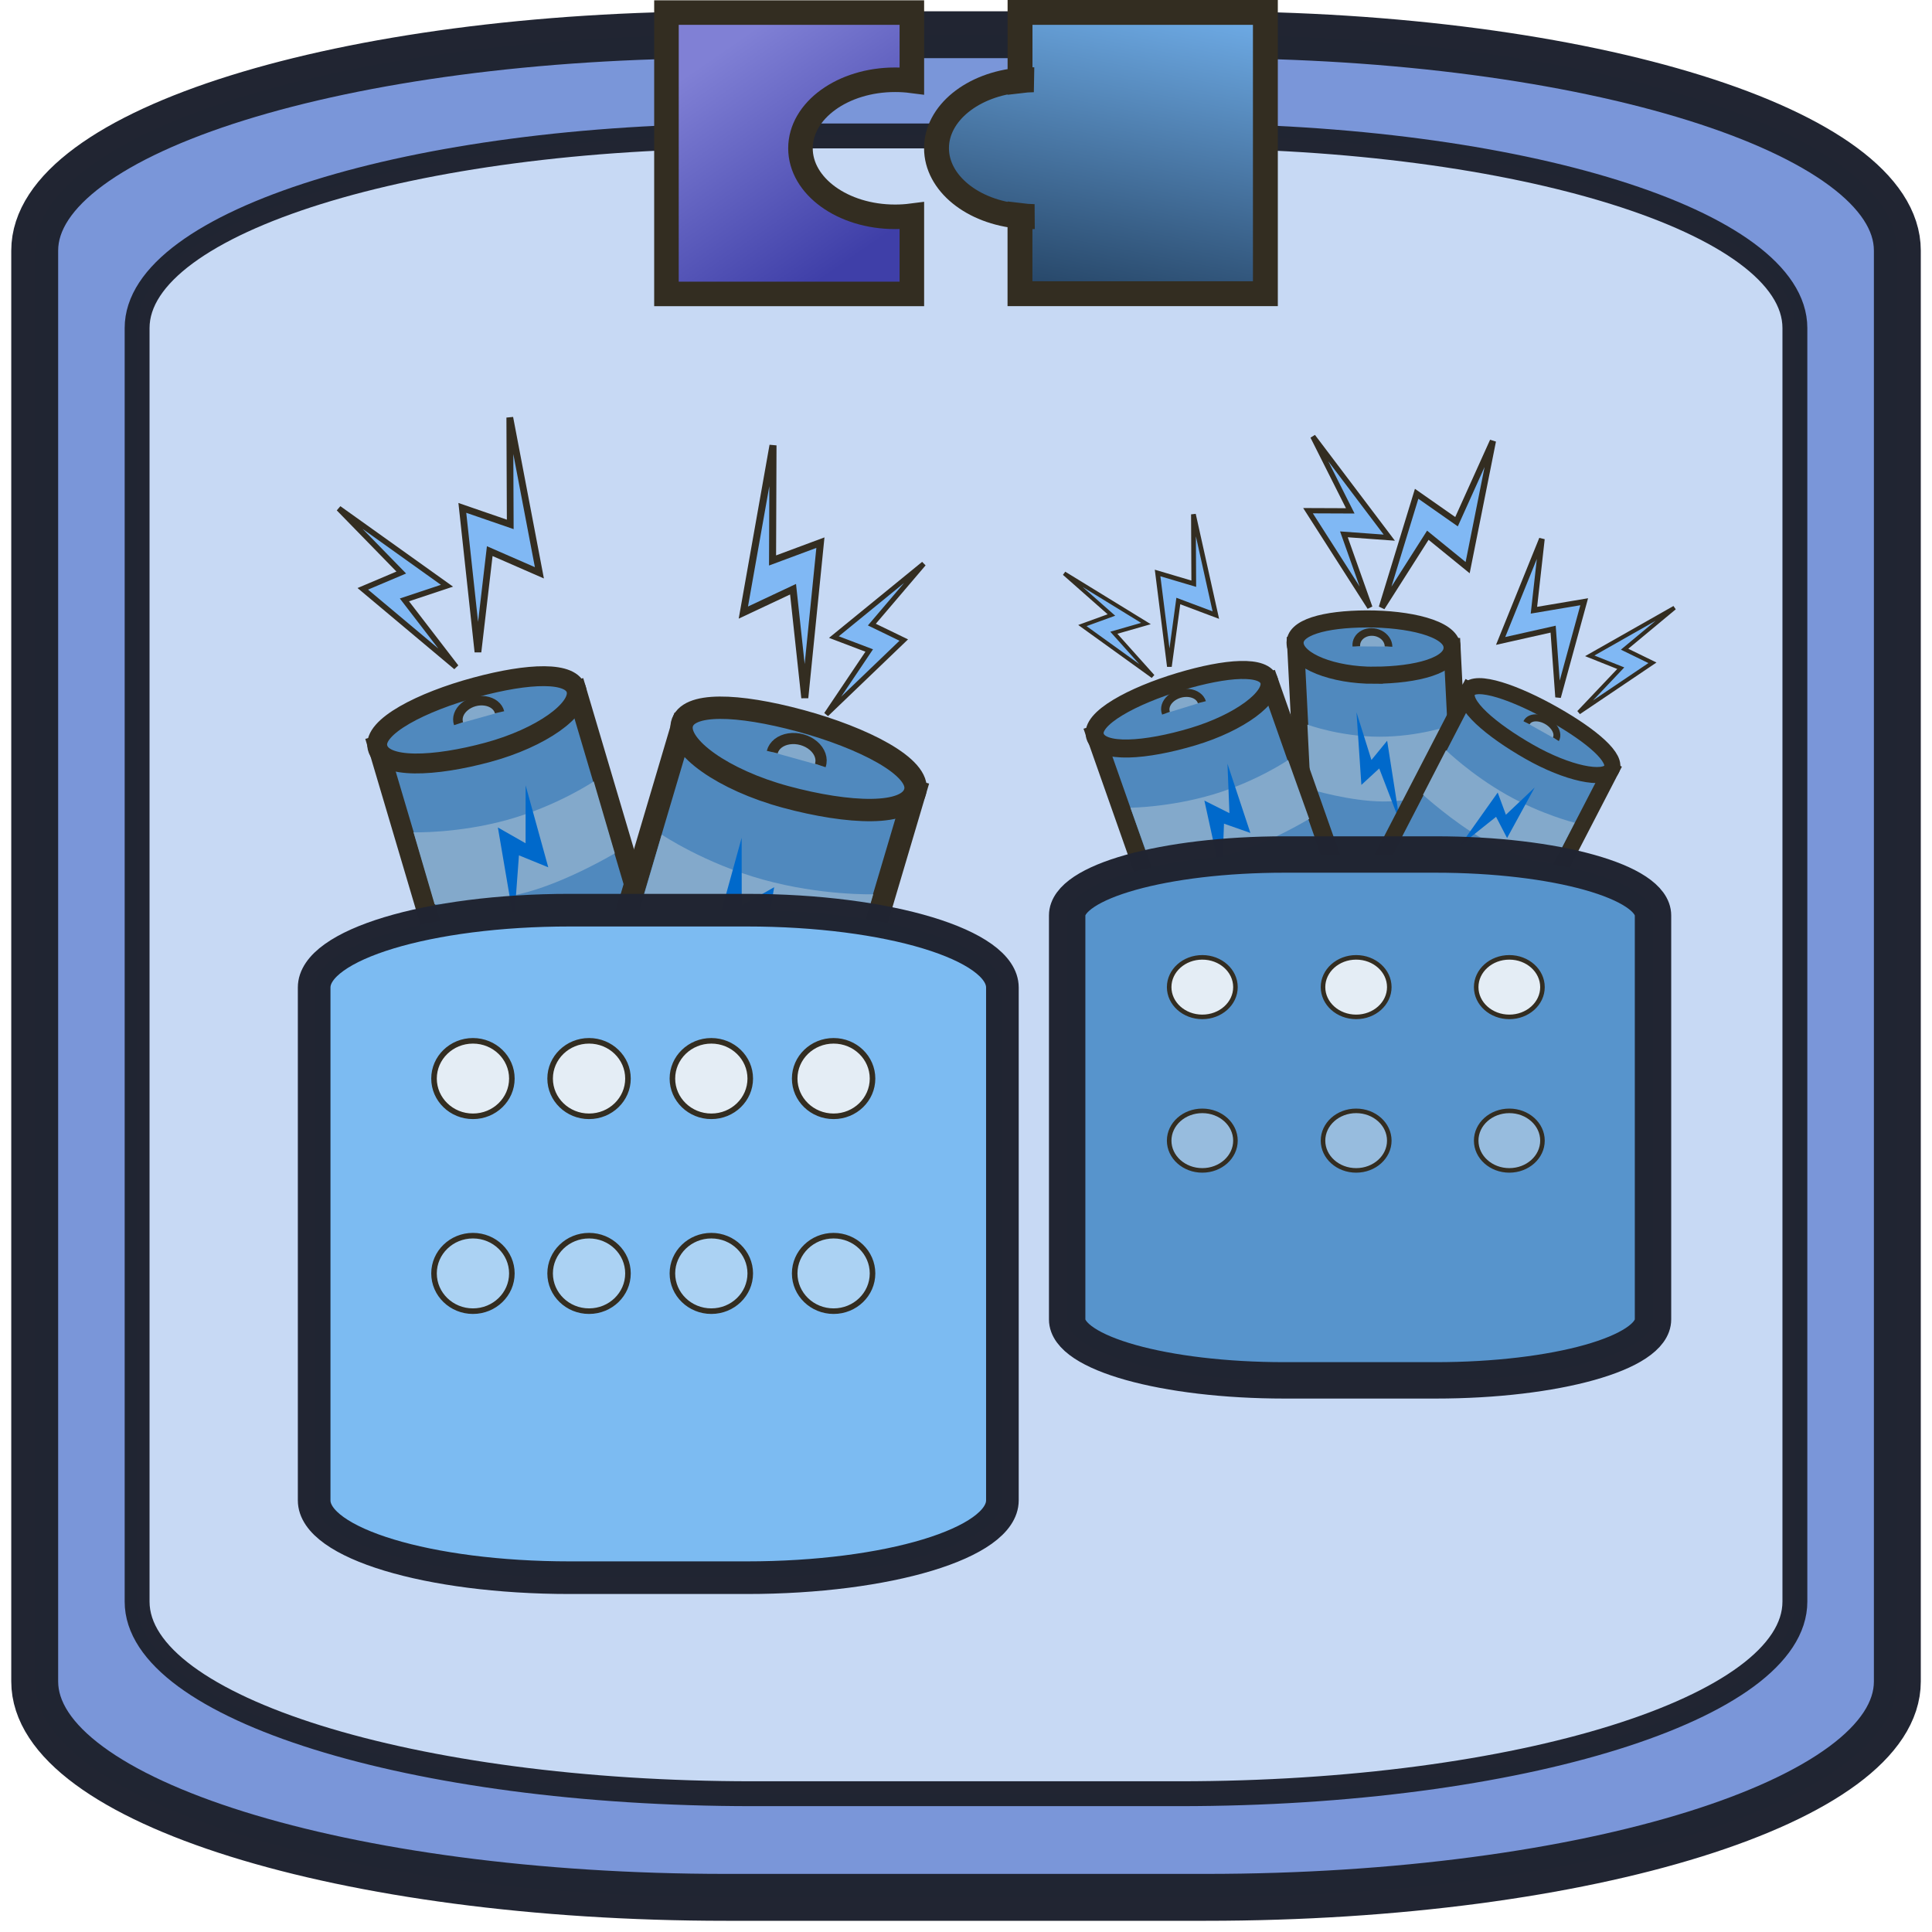
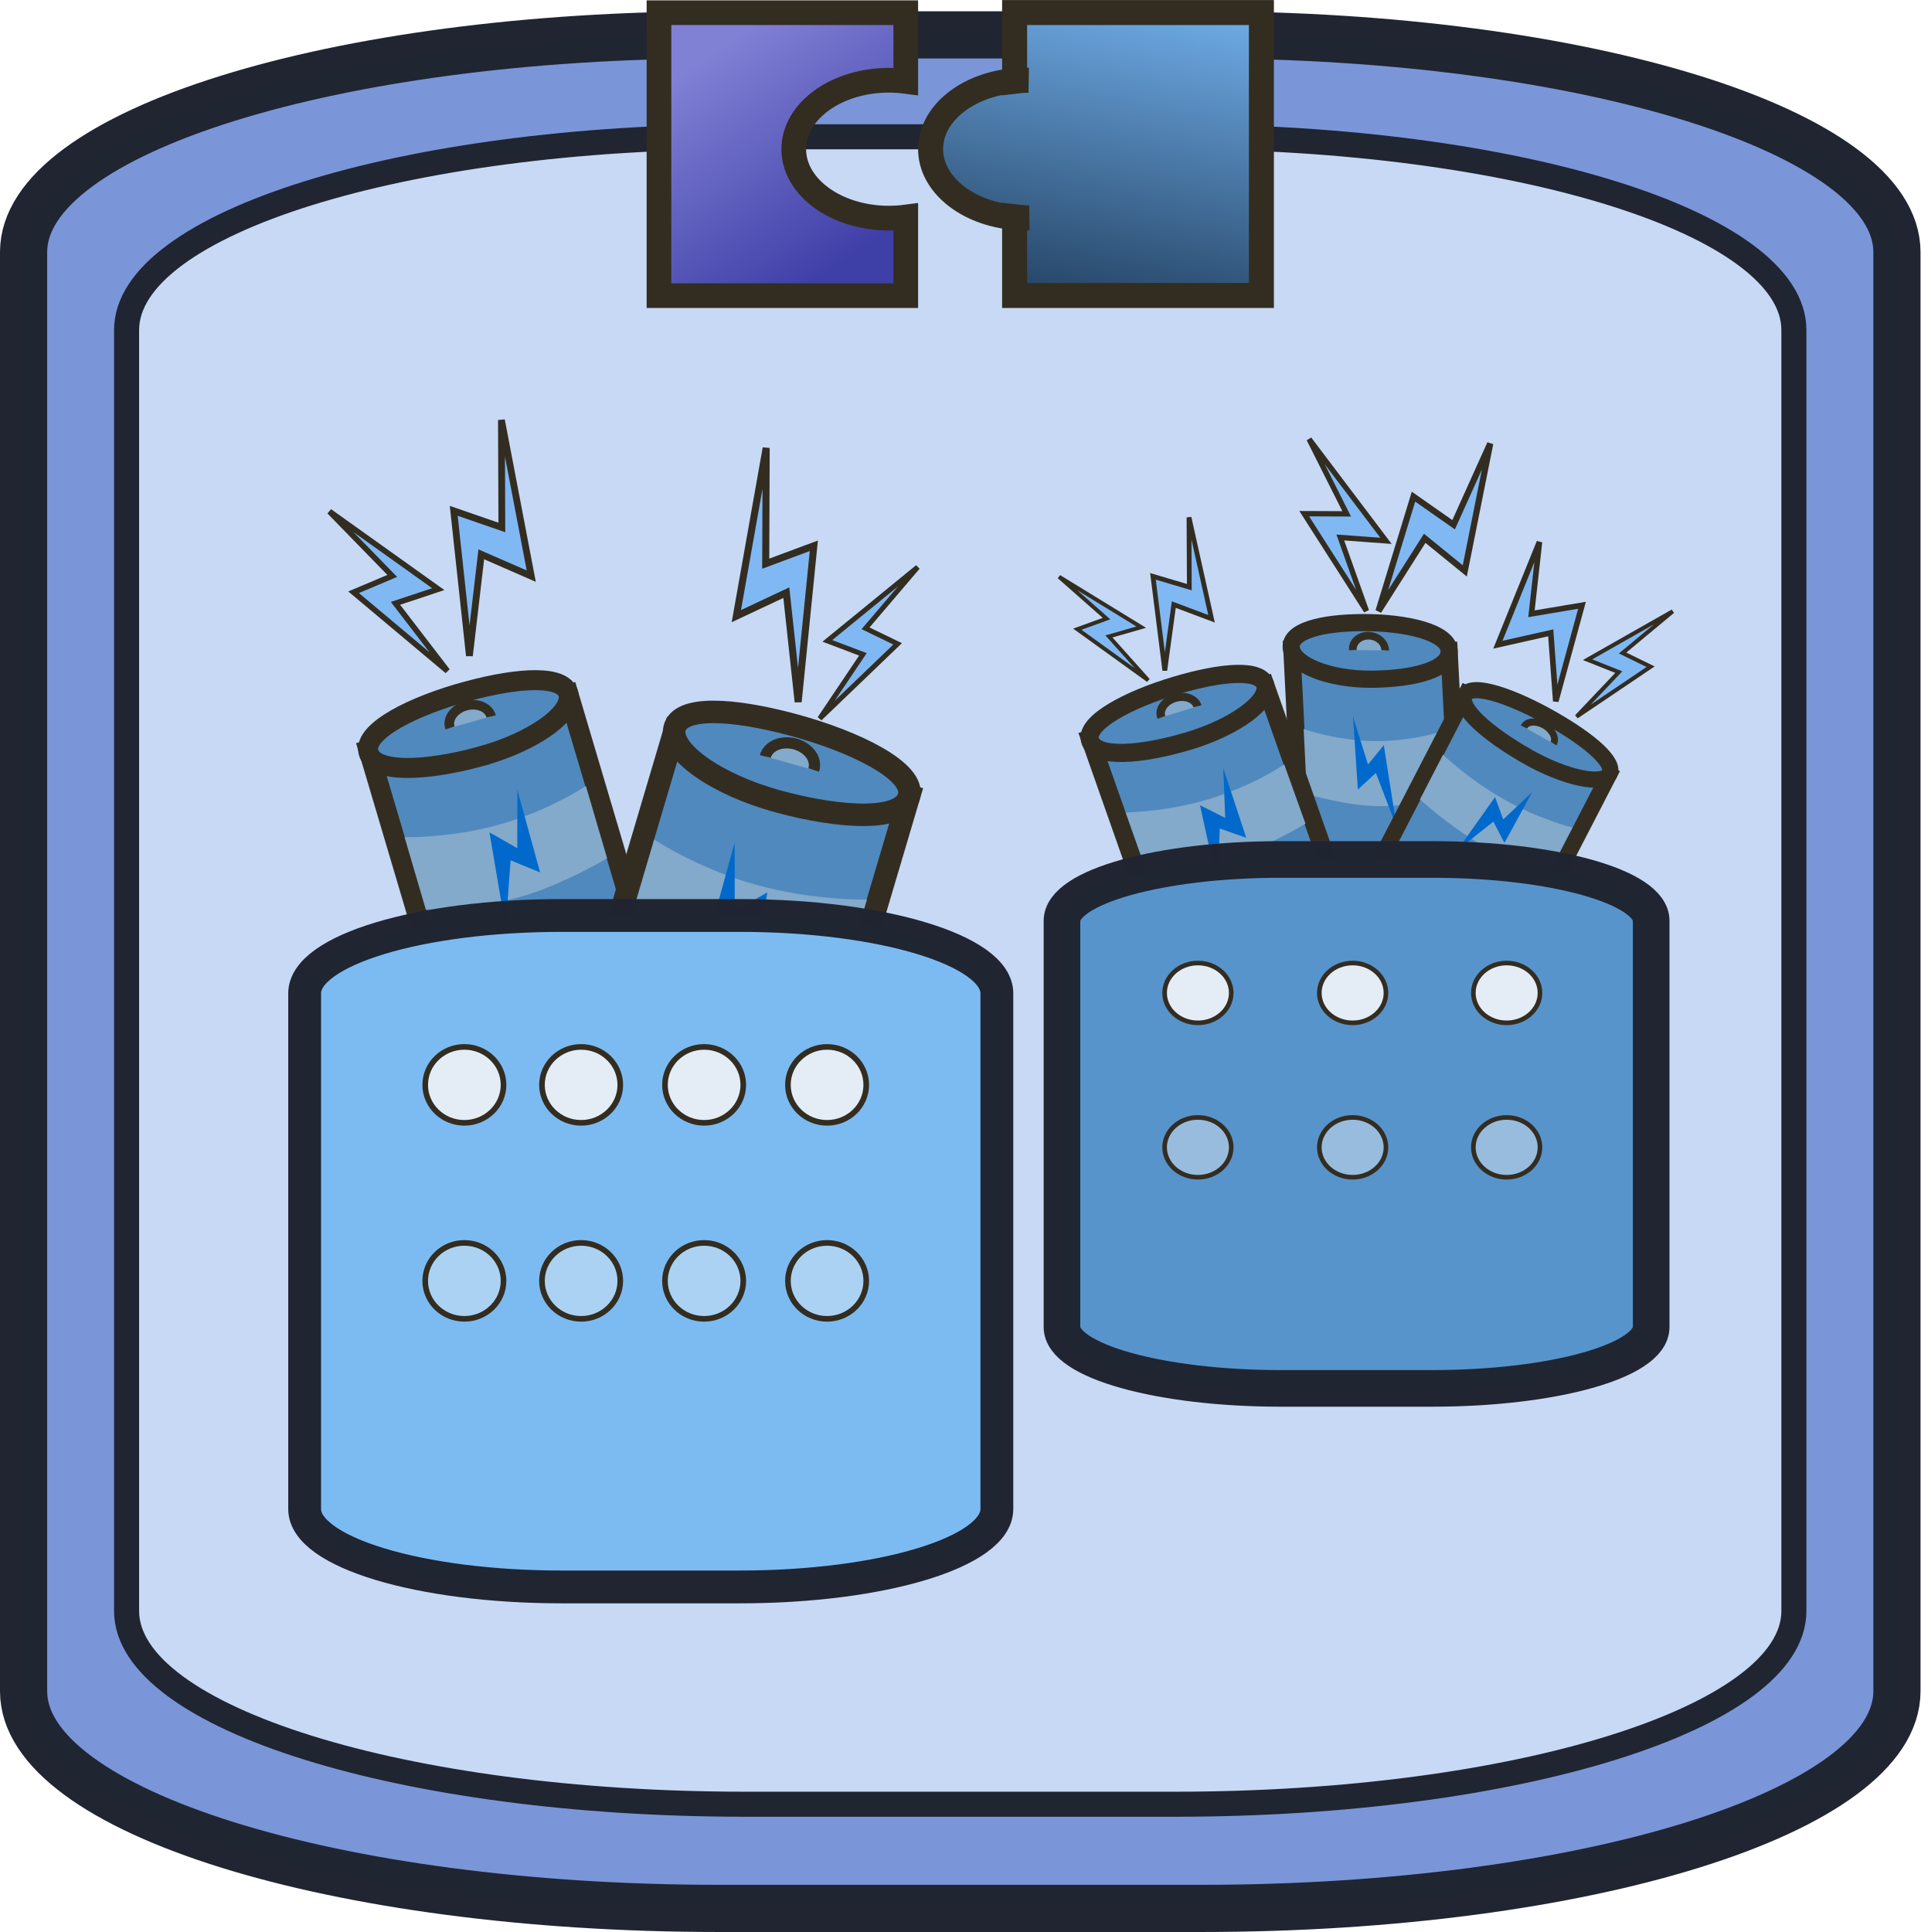
- <svg xmlns="http://www.w3.org/2000/svg" xmlns:xlink="http://www.w3.org/1999/xlink" width="130" height="130" viewBox="0 0 34.396 34.396" version="1.1" id="svg1">
+ <svg xmlns="http://www.w3.org/2000/svg" xmlns:xlink="http://www.w3.org/1999/xlink" width="200" height="201.177" viewBox="0 0 52.917 53.228" version="1.1" id="svg1">
  <defs id="defs1">
    <linearGradient id="linearGradient6">
      <stop style="stop-color:#8080d5;stop-opacity:1;" offset="0" id="stop6" />
      <stop style="stop-color:#3f3fa8;stop-opacity:1;" offset="1" id="stop7" />
    </linearGradient>
    <linearGradient id="linearGradient4">
      <stop style="stop-color:#6ca8e2;stop-opacity:1;" offset="0" id="stop4" />
      <stop style="stop-color:#254465;stop-opacity:1;" offset="1" id="stop5" />
    </linearGradient>
-     <linearGradient xlink:href="#linearGradient4" id="linearGradient5" x1="19.684" y1="1.311" x2="18.781" y2="5.22" gradientUnits="userSpaceOnUse" gradientTransform="matrix(1.579247,0,0,1.343679,-10.77182,-1.662215)" />
-     <linearGradient xlink:href="#linearGradient6" id="linearGradient7" x1="14.302" y1="2.097" x2="16.232" y2="4.48" gradientUnits="userSpaceOnUse" gradientTransform="matrix(1.579247,0,0,1.343679,-10.0619,-1.69029)" />
+     <linearGradient xlink:href="#linearGradient4" id="linearGradient5" x1="19.684" y1="1.311" x2="18.781" y2="5.22" gradientUnits="userSpaceOnUse" gradientTransform="matrix(2.458198,0,0,2.091521,-16.87834,-2.587344)" />
+     <linearGradient xlink:href="#linearGradient6" id="linearGradient7" x1="14.302" y1="2.097" x2="16.232" y2="4.48" gradientUnits="userSpaceOnUse" gradientTransform="matrix(2.458198,0,0,2.091521,-15.7733,-2.631044)" />
  </defs>
-   <g id="layer1">
-     <rect style="fill:#7a96d9;stroke:#212532;stroke-width:0.835;stroke-linejoin:round;stroke-miterlimit:8.2;stroke-opacity:0.996;stroke-dasharray:none;fill-opacity:1" id="rect1" width="33.161" height="33.161" x="0.618" y="0.618" ry="3.843" rx="12.308" />
-     <rect style="fill:#c7d9f4;fill-opacity:1;stroke:#212532;stroke-width:0.443;stroke-linejoin:round;stroke-miterlimit:8.2;stroke-dasharray:none;stroke-opacity:0.996" id="rect1-8" width="29.514" height="29.514" x="2.441" y="2.42" ry="3.42" rx="10.954" />
-     <path d="M 11.865,0.224 V 5.233 h 4.369 V 3.841 a 1.684,1.22 0 0 1 -0.299,0.019 1.684,1.22 0 0 1 -1.684,-1.22 1.684,1.22 0 0 1 1.684,-1.22 1.684,1.22 0 0 1 0.299,0.019 V 0.224 Z" style="fill:url(#linearGradient7);stroke:#332d21;stroke-width:0.437" id="path3" />
-     <path d="M 18.16,0.221 V 1.426 a 1.684,1.22 0 0 1 0.197,-0.008 1.684,1.22 0 0 1 0.045,0.002 1.684,1.22 0 0 0 -0.242,0.017 V 1.426 a 1.684,1.22 0 0 0 -1.487,1.212 1.684,1.22 0 0 0 1.487,1.212 V 3.838 a 1.684,1.22 0 0 0 0.256,0.018 1.684,1.22 0 0 1 -0.06,0.001 1.684,1.22 0 0 1 -0.197,-0.008 v 1.38 h 4.369 V 0.221 Z" style="fill:url(#linearGradient5);stroke:#332d21;stroke-width:0.443" id="path4" />
-     <rect style="fill:#5089be;fill-opacity:1;stroke:#332d21;stroke-width:0.354;stroke-dasharray:none" id="rect7-5" width="3.674" height="5.267" x="-6.347" y="14.597" transform="matrix(-0.9632328,0.268668,0.2842772,0.9587421,0,0)" />
-     <rect style="fill:#5089be;fill-opacity:1;stroke:#332d21;stroke-width:0.398;stroke-dasharray:none" id="rect7" width="4.308" height="6.175" x="15.32" y="9.194" transform="matrix(0.9632328,0.268668,-0.2842772,0.9587421,0,0)" />
-     <path id="path7" style="fill:#5089be;stroke:#332d21;stroke-width:0.398;stroke-dasharray:none" d="m 13.988,14.188 c -1.112,-0.301 -1.939,-0.894 -1.848,-1.294 0.092,-0.4 0.994,-0.363 2.107,-0.063 1.112,0.301 2.153,0.824 2.046,1.257 -0.107,0.455 -1.192,0.401 -2.305,0.1 z" />
-     <path id="rect8" style="fill:#83a9cb;fill-opacity:1;stroke:#332d21;stroke-width:0;stroke-dasharray:none;stroke-opacity:1" d="m 11.781,14.859 c 0,0 0.766,0.514 1.804,0.801 1.038,0.288 1.962,0.261 1.962,0.261 l -0.44,1.5 c 0,0 -1.089,-0.014 -1.962,-0.261 -0.873,-0.246 -1.804,-0.801 -1.804,-0.801 z" />
-     <path id="rect8-6" style="fill:#83a9cb;fill-opacity:1;stroke:#332d21;stroke-width:0;stroke-dasharray:none;stroke-opacity:1" d="m 10.571,13.912 c 0,0 -0.653,0.438 -1.537,0.684 -0.885,0.245 -1.672,0.222 -1.672,0.222 l 0.375,1.28 c 0,0 0.928,-0.012 1.672,-0.222 0.744,-0.21 1.537,-0.684 1.537,-0.684 z" />
-     <path style="fill:#83a9cb;fill-opacity:1;stroke:#332d21;stroke-width:0.199;stroke-dasharray:none;stroke-opacity:1" id="path8" d="m 16.99,9.205 a 0.444,0.344 0 0 1 0.218,-0.307 0.444,0.344 0 0 1 0.452,-1.13e-5 0.444,0.344 0 0 1 0.218,0.307" transform="matrix(0.9632328,0.268668,-0.2842772,0.9587421,0,0)" />
-     <path style="fill:#0069cb;fill-opacity:1;stroke:#332d21;stroke-width:0;stroke-dasharray:none;stroke-opacity:1" d="m 12.732,16.626 0.612,-0.25 0.103,1.392 0.336,-1.973 -0.578,0.329 -0.001,-1.209 z" id="path9" />
-     <path id="path7-7" style="fill:#5089be;stroke:#332d21;stroke-width:0.354;stroke-dasharray:none" d="m 8.687,13.393 c 0.949,-0.257 1.654,-0.763 1.576,-1.104 -0.078,-0.341 -0.848,-0.31 -1.797,-0.053 -0.949,0.256 -1.836,0.703 -1.745,1.072 0.091,0.388 1.017,0.342 1.966,0.085 z" />
-     <path style="fill:#83a9cb;fill-opacity:1;stroke:#332d21;stroke-width:0.169;stroke-dasharray:none;stroke-opacity:1" id="path8-1" d="m -4.923,14.606 a 0.379,0.293 0 0 1 0.186,-0.262 0.379,0.293 0 0 1 0.386,-9e-6 0.379,0.293 0 0 1 0.186,0.262" transform="matrix(-0.9632328,0.268668,0.2842772,0.9587421,0,0)" />
-     <path style="fill:#0069cb;fill-opacity:1;stroke:#332d21;stroke-width:0;stroke-dasharray:none;stroke-opacity:1" d="m 9.761,15.441 -0.522,-0.213 -0.088,1.187 -0.287,-1.683 0.493,0.281 9.38e-4,-1.031 z" id="path9-8" />
-     <rect style="fill:#5089be;fill-opacity:1;stroke:#332d21;stroke-width:0.304;stroke-dasharray:none" id="rect7-5-8" width="2.783" height="4.499" x="22.493" y="11.381" transform="matrix(0.999984,0.00565682,0.05050608,0.9987238,0,0)" />
-     <path id="rect8-6-8" style="fill:#83a9cb;fill-opacity:1;stroke:#332d21;stroke-width:0;stroke-dasharray:none;stroke-opacity:1" d="m 23.276,12.901 c 0,0 0.583,0.215 1.285,0.215 0.701,3.88e-4 1.264,-0.2 1.264,-0.2 l 0.057,1.153 c 0,0 -0.673,0.204 -1.264,0.2 -0.591,-0.004 -1.285,-0.215 -1.285,-0.215 z" />
-     <path id="path7-7-2" style="fill:#5089be;stroke:#332d21;stroke-width:0.304;stroke-dasharray:none" d="m 24.468,12.022 c -0.744,0.002 -1.378,-0.256 -1.41,-0.554 -0.032,-0.298 0.527,-0.446 1.27,-0.449 0.744,-0.003 1.493,0.165 1.523,0.489 0.034,0.34 -0.639,0.51 -1.383,0.513 z" />
-     <path style="fill:#83a9cb;fill-opacity:1;stroke:#332d21;stroke-width:0.136;stroke-dasharray:none;stroke-opacity:1" id="path8-1-9" d="m 23.572,11.389 a 0.287,0.25 0 0 1 0.141,-0.224 0.287,0.25 0 0 1 0.292,-8e-6 0.287,0.25 0 0 1 0.141,0.224" transform="matrix(0.999984,0.00565682,0.05050608,0.9987238,0,0)" />
-     <path style="fill:#0069cb;fill-opacity:1;stroke:#332d21;stroke-width:0;stroke-dasharray:none;stroke-opacity:1" d="m 24.237,13.974 0.318,-0.293 0.368,0.957 -0.227,-1.45 -0.28,0.342 -0.266,-0.849 z" id="path9-8-1" />
-     <rect style="fill:#5089be;fill-opacity:1;stroke:#332d21;stroke-width:0.286;stroke-dasharray:none" id="rect7-5-4" width="2.906" height="3.568" x="-31.794" y="-2.086" transform="matrix(-0.8720648,-0.4893905,-0.4593151,0.8882734,0,0)" />
-     <path id="rect8-6-0" style="fill:#83a9cb;fill-opacity:1;stroke:#332d21;stroke-width:0;stroke-dasharray:none;stroke-opacity:1" d="m 28.034,14.647 c 0,0 -0.59,-0.145 -1.219,-0.502 -0.629,-0.358 -1.072,-0.789 -1.072,-0.789 l -0.409,0.794 c 0,0 0.54,0.489 1.072,0.789 0.531,0.299 1.219,0.502 1.219,0.502 z" />
-     <path id="path7-7-7" style="fill:#5089be;stroke:#332d21;stroke-width:0.286;stroke-dasharray:none" d="m 27.227,13.385 c 0.675,0.385 1.334,0.523 1.458,0.321 0.124,-0.202 -0.336,-0.598 -1.012,-0.983 -0.675,-0.385 -1.41,-0.648 -1.54,-0.426 -0.14,0.231 0.418,0.703 1.094,1.088 z" />
-     <path style="fill:#83a9cb;fill-opacity:1;stroke:#332d21;stroke-width:0.124;stroke-dasharray:none;stroke-opacity:1" id="path8-1-6" d="m -30.668,-2.08 a 0.3,0.199 0 0 1 0.147,-0.177 0.3,0.199 0 0 1 0.305,-6.6e-6 0.3,0.199 0 0 1 0.147,0.177" transform="matrix(-0.8720648,-0.4893905,-0.4593151,0.8882734,0,0)" />
-     <path style="fill:#0069cb;fill-opacity:1;stroke:#332d21;stroke-width:0;stroke-dasharray:none;stroke-opacity:1" d="m 26.831,14.92 -0.196,-0.378 -0.64,0.511 0.669,-0.943 0.146,0.395 0.512,-0.484 z" id="path9-8-3" />
-     <rect style="fill:#5089be;fill-opacity:1;stroke:#332d21;stroke-width:0.321;stroke-dasharray:none" id="rect7-1" width="3.243" height="4.518" x="-17.301" y="18.246" transform="matrix(-0.9558173,0.2939615,0.3321213,0.9432367,0,0)" />
-     <path id="path7-4" style="fill:#5089be;stroke:#332d21;stroke-width:0.321;stroke-dasharray:none" d="m 21.239,13.115 c 0.831,-0.249 1.438,-0.703 1.357,-0.991 -0.081,-0.288 -0.762,-0.238 -1.593,0.011 -0.831,0.249 -1.602,0.657 -1.508,0.969 0.094,0.328 0.913,0.26 1.744,0.011 z" />
-     <path id="rect8-2" style="fill:#83a9cb;fill-opacity:1;stroke:#332d21;stroke-width:0;stroke-dasharray:none;stroke-opacity:1" d="m 22.933,13.531 c 0,0 -0.562,0.383 -1.336,0.613 -0.774,0.23 -1.471,0.236 -1.471,0.236 l 0.375,1.048 c 0,0 0.82,-0.039 1.471,-0.236 0.651,-0.197 1.336,-0.613 1.336,-0.613 z" />
-     <path style="fill:#83a9cb;fill-opacity:1;stroke:#332d21;stroke-width:0.147;stroke-dasharray:none;stroke-opacity:1" id="path8-3" d="m -16.044,18.254 a 0.334,0.252 0 0 1 0.164,-0.225 0.334,0.252 0 0 1 0.34,-9e-6 0.334,0.252 0 0 1 0.164,0.225" transform="matrix(-0.9558173,0.2939615,0.3321213,0.9432367,0,0)" />
-     <path style="fill:#0069cb;fill-opacity:1;stroke:#332d21;stroke-width:0;stroke-dasharray:none;stroke-opacity:1" d="m 22.261,14.829 -0.47,-0.165 -0.037,1.016 -0.312,-1.427 0.446,0.224 -0.035,-0.88 z" id="path9-2" />
-     <rect style="fill:#7cbbf2;fill-opacity:1;stroke:#212532;stroke-width:0.581;stroke-linejoin:round;stroke-miterlimit:8.2;stroke-dasharray:none;stroke-opacity:0.996" id="rect1-8-5" width="12.253" height="11.884" x="5.593" y="16.204" ry="1.377" rx="4.548" />
-     <ellipse style="fill:#e4edf5;fill-opacity:1;stroke:#332d21;stroke-width:0.099;stroke-dasharray:none;stroke-opacity:1" id="path10" cy="19.202" cx="8.42" rx="0.693" ry="0.672" />
-     <ellipse style="fill:#e4edf5;fill-opacity:1;stroke:#332d21;stroke-width:0.099;stroke-dasharray:none;stroke-opacity:1" id="path10-3" cy="19.202" cx="10.487" rx="0.693" ry="0.672" />
-     <ellipse style="fill:#e4edf5;fill-opacity:1;stroke:#332d21;stroke-width:0.099;stroke-dasharray:none;stroke-opacity:1" id="path10-7" cy="19.202" cx="12.664" rx="0.693" ry="0.672" />
-     <ellipse style="fill:#e4edf5;fill-opacity:1;stroke:#332d21;stroke-width:0.099;stroke-dasharray:none;stroke-opacity:1" id="path10-7-6" cy="19.202" cx="14.841" rx="0.693" ry="0.672" />
-     <ellipse style="fill:#e4edf5;fill-opacity:0.451;stroke:#332d21;stroke-width:0.099;stroke-dasharray:none;stroke-opacity:1" id="path10-6" cy="22.671" cx="8.42" rx="0.693" ry="0.672" />
-     <ellipse style="fill:#e4edf5;fill-opacity:0.451;stroke:#332d21;stroke-width:0.099;stroke-dasharray:none;stroke-opacity:1" id="path10-3-0" cy="22.671" cx="10.487" rx="0.693" ry="0.672" />
-     <ellipse style="fill:#e4edf5;fill-opacity:0.451;stroke:#332d21;stroke-width:0.099;stroke-dasharray:none;stroke-opacity:1" id="path10-7-2" cy="22.671" cx="12.664" rx="0.693" ry="0.672" />
-     <ellipse style="fill:#e4edf5;fill-opacity:0.451;stroke:#332d21;stroke-width:0.099;stroke-dasharray:none;stroke-opacity:1" id="path10-7-6-4" cy="22.671" cx="14.841" rx="0.693" ry="0.672" />
-     <rect style="fill:#5794cc;fill-opacity:1;stroke:#212532;stroke-width:0.648;stroke-linejoin:round;stroke-miterlimit:8.2;stroke-dasharray:none;stroke-opacity:0.996" id="rect1-8-5-9" width="10.43" height="9.362" x="18.999" y="15.213" ry="1.085" rx="3.871" />
-     <ellipse style="fill:#e4edf5;fill-opacity:1;stroke:#332d21;stroke-width:0.081;stroke-dasharray:none;stroke-opacity:1" id="path10-0" cy="17.574" cx="21.405" rx="0.59" ry="0.53" />
-     <ellipse style="fill:#e4edf5;fill-opacity:1;stroke:#332d21;stroke-width:0.081;stroke-dasharray:none;stroke-opacity:1" id="path10-7-1" cy="17.574" cx="24.144" rx="0.59" ry="0.53" />
-     <ellipse style="fill:#e4edf5;fill-opacity:1;stroke:#332d21;stroke-width:0.081;stroke-dasharray:none;stroke-opacity:1" id="path10-7-6-3" cy="17.574" cx="26.871" rx="0.59" ry="0.53" />
-     <ellipse style="fill:#e4edf5;fill-opacity:0.451;stroke:#332d21;stroke-width:0.081;stroke-dasharray:none;stroke-opacity:1" id="path10-6-8" cy="20.307" cx="21.405" rx="0.59" ry="0.53" />
-     <ellipse style="fill:#e4edf5;fill-opacity:0.451;stroke:#332d21;stroke-width:0.081;stroke-dasharray:none;stroke-opacity:1" id="path10-7-2-3" cy="20.307" cx="24.144" rx="0.59" ry="0.53" />
-     <ellipse style="fill:#e4edf5;fill-opacity:0.451;stroke:#332d21;stroke-width:0.081;stroke-dasharray:none;stroke-opacity:1" id="path10-7-6-4-4" cy="20.307" cx="26.871" rx="0.59" ry="0.53" />
-     <path style="fill:#2c90f5;fill-opacity:0.451;stroke:#332d21;stroke-width:0.099;stroke-dasharray:none;stroke-opacity:1" d="M 8.12,11.876 6.459,10.483 7.144,10.193 6.031,9.052 7.958,10.428 7.2,10.68 Z" id="path12" />
-     <path style="fill:#2c90f5;fill-opacity:0.451;stroke:#332d21;stroke-width:0.12;stroke-dasharray:none;stroke-opacity:1" d="M 8.509,11.608 8.231,9.042 9.084,9.336 9.076,7.434 9.603,10.198 8.719,9.812 Z" id="path12-2" />
-     <path style="fill:#2c90f5;fill-opacity:0.451;stroke:#332d21;stroke-width:0.088;stroke-dasharray:none;stroke-opacity:1" d="m 14.711,12.718 1.379,-1.323 -0.568,-0.275 0.923,-1.083 -1.599,1.305 0.629,0.239 z" id="path12-7" />
-     <path style="fill:#2c90f5;fill-opacity:0.451;stroke:#332d21;stroke-width:0.125;stroke-dasharray:none;stroke-opacity:1" d="m 14.328,12.425 0.278,-2.764 -0.852,0.317 0.008,-2.049 -0.528,2.977 0.885,-0.416 z" id="path12-2-2" />
-     <path style="fill:#2c90f5;fill-opacity:0.451;stroke:#332d21;stroke-width:0.07;stroke-dasharray:none;stroke-opacity:1" d="m 20.525,12.041 -1.255,-0.904 0.517,-0.188 -0.84,-0.741 1.455,0.893 -0.572,0.164 z" id="path12-5" />
-     <path style="fill:#2c90f5;fill-opacity:0.451;stroke:#332d21;stroke-width:0.084;stroke-dasharray:none;stroke-opacity:1" d="m 20.819,11.867 -0.21,-1.666 0.644,0.191 -0.006,-1.235 0.399,1.794 -0.668,-0.251 z" id="path12-2-7" />
-     <path style="fill:#2c90f5;fill-opacity:0.451;stroke:#332d21;stroke-width:0.094;stroke-dasharray:none;stroke-opacity:1" d="m 24.388,10.814 -1.101,-1.722 0.752,0.003 -0.666,-1.324 1.361,1.801 -0.808,-0.059 z" id="path12-5-0" />
-     <path style="fill:#2c90f5;fill-opacity:0.451;stroke:#332d21;stroke-width:0.072;stroke-dasharray:none;stroke-opacity:1" d="m 28.108,12.684 1.311,-0.884 -0.496,-0.242 0.888,-0.738 -1.508,0.856 0.552,0.22 z" id="path12-5-7" />
-     <path style="fill:#2c90f5;fill-opacity:0.451;stroke:#332d21;stroke-width:0.1;stroke-dasharray:none;stroke-opacity:1" d="m 27.739,12.412 0.465,-1.699 -0.895,0.151 0.142,-1.27 -0.735,1.817 0.935,-0.21 z" id="path12-2-7-1" />
-     <path style="fill:#2c90f5;fill-opacity:0.451;stroke:#332d21;stroke-width:0.11;stroke-dasharray:none;stroke-opacity:1" d="m 24.601,10.816 0.62,-2.025 0.71,0.497 0.648,-1.437 -0.45,2.255 -0.709,-0.577 z" id="path12-2-7-0" />
+   <g id="layer1" transform="translate(-0.2000028)">
+     <rect style="fill:#7a96d9;fill-opacity:1;stroke:#212532;stroke-width:1.3;stroke-linejoin:round;stroke-miterlimit:8.2;stroke-dasharray:none;stroke-opacity:0.996" id="rect1" width="51.617" height="51.617" x="0.85" y="0.961" ry="5.982" rx="19.158" />
+     <rect style="fill:#c7d9f4;fill-opacity:1;stroke:#212532;stroke-width:0.69;stroke-linejoin:round;stroke-miterlimit:8.2;stroke-dasharray:none;stroke-opacity:0.996" id="rect1-8" width="45.94" height="45.94" x="3.688" y="3.768" ry="5.324" rx="17.051" />
+     <path d="m 18.357,0.349 v 7.796 h 6.8 V 5.979 A 2.621,1.899 0 0 1 24.692,6.009 2.621,1.899 0 0 1 22.071,4.11 2.621,1.899 0 0 1 24.692,2.211 2.621,1.899 0 0 1 25.157,2.242 V 0.349 Z" style="fill:url(#linearGradient7);stroke:#332d21;stroke-width:0.68" id="path3" />
+     <path d="M 28.156,0.345 V 2.22 a 2.621,1.899 0 0 1 0.306,-0.013 2.621,1.899 0 0 1 0.07,0.003 2.621,1.899 0 0 0 -0.376,0.027 v -0.017 a 2.621,1.899 0 0 0 -2.315,1.886 2.621,1.899 0 0 0 2.315,1.886 v -0.017 a 2.621,1.899 0 0 0 0.399,0.028 2.621,1.899 0 0 1 -0.093,0.002 2.621,1.899 0 0 1 -0.306,-0.013 v 2.149 h 6.8 V 0.345 Z" style="fill:url(#linearGradient5);stroke:#332d21;stroke-width:0.689" id="path4" />
+     <rect style="fill:#5089be;fill-opacity:1;stroke:#332d21;stroke-width:0.551;stroke-dasharray:none" id="rect7-5" width="5.719" height="8.199" x="-9.773" y="22.69" transform="matrix(-0.9632328,0.268668,0.2842772,0.9587421,0,0)" />
+     <rect style="fill:#5089be;fill-opacity:1;stroke:#332d21;stroke-width:0.62;stroke-dasharray:none" id="rect7" width="6.705" height="9.612" x="23.74" y="14.341" transform="matrix(0.9632328,0.268668,-0.2842772,0.9587421,0,0)" />
+     <path id="path7" style="fill:#5089be;stroke:#332d21;stroke-width:0.62;stroke-dasharray:none" d="m 21.661,22.085 c -1.731,-0.468 -3.019,-1.392 -2.876,-2.014 0.142,-0.622 1.548,-0.565 3.279,-0.098 1.731,0.468 3.351,1.282 3.184,1.956 -0.167,0.708 -1.856,0.624 -3.587,0.156 z" />
+     <path id="rect8" style="fill:#83a9cb;fill-opacity:1;stroke:#332d21;stroke-width:0;stroke-dasharray:none;stroke-opacity:1" d="m 18.226,23.129 c 0,0 1.192,0.8 2.807,1.247 1.615,0.448 3.054,0.406 3.054,0.406 l -0.685,2.334 c 0,0 -1.695,-0.022 -3.054,-0.406 -1.36,-0.383 -2.807,-1.247 -2.807,-1.247 z" />
+     <path id="rect8-6" style="fill:#83a9cb;fill-opacity:1;stroke:#332d21;stroke-width:0;stroke-dasharray:none;stroke-opacity:1" d="m 16.344,21.655 c 0,0 -1.016,0.682 -2.393,1.064 -1.377,0.382 -2.603,0.346 -2.603,0.346 l 0.584,1.992 c 0,0 1.444,-0.019 2.603,-0.346 1.159,-0.327 2.393,-1.064 2.393,-1.064 z" />
+     <path style="fill:#83a9cb;fill-opacity:1;stroke:#332d21;stroke-width:0.309;stroke-dasharray:none;stroke-opacity:1" id="path8" d="m 26.339,14.358 a 0.691,0.535 0 0 1 0.339,-0.478 0.691,0.535 0 0 1 0.704,-1.8e-5 0.691,0.535 0 0 1 0.339,0.478" transform="matrix(0.9632328,0.268668,-0.2842772,0.9587421,0,0)" />
+     <path style="fill:#0069cb;fill-opacity:1;stroke:#332d21;stroke-width:0;stroke-dasharray:none;stroke-opacity:1" d="m 19.707,25.879 0.953,-0.389 0.16,2.167 0.523,-3.071 -0.899,0.513 -0.002,-1.882 z" id="path9" />
+     <path id="path7-7" style="fill:#5089be;stroke:#332d21;stroke-width:0.551;stroke-dasharray:none" d="m 13.411,20.847 c 1.477,-0.399 2.575,-1.188 2.453,-1.718 -0.122,-0.531 -1.32,-0.482 -2.797,-0.083 -1.477,0.399 -2.858,1.094 -2.716,1.669 0.142,0.604 1.583,0.532 3.06,0.133 z" />
+     <path style="fill:#83a9cb;fill-opacity:1;stroke:#332d21;stroke-width:0.264;stroke-dasharray:none;stroke-opacity:1" id="path8-1" d="m -7.556,22.705 a 0.589,0.456 0 0 1 0.289,-0.408 0.589,0.456 0 0 1 0.6,-1.5e-5 0.589,0.456 0 0 1 0.289,0.408" transform="matrix(-0.9632328,0.268668,0.2842772,0.9587421,0,0)" />
+     <path style="fill:#0069cb;fill-opacity:1;stroke:#332d21;stroke-width:0;stroke-dasharray:none;stroke-opacity:1" d="m 15.082,24.035 -0.813,-0.332 -0.137,1.848 -0.446,-2.619 0.767,0.437 0.002,-1.605 z" id="path9-8" />
+     <rect style="fill:#5089be;fill-opacity:1;stroke:#332d21;stroke-width:0.474;stroke-dasharray:none" id="rect7-5-8" width="4.332" height="7.003" x="34.901" y="17.715" transform="matrix(0.999984,0.00565682,0.05050608,0.9987238,0,0)" />
+     <path id="rect8-6-8" style="fill:#83a9cb;fill-opacity:1;stroke:#332d21;stroke-width:0;stroke-dasharray:none;stroke-opacity:1" d="m 36.12,20.082 c 0,0 0.908,0.334 1.999,0.335 1.091,6.03e-4 1.967,-0.312 1.967,-0.312 l 0.089,1.794 c 0,0 -1.047,0.317 -1.967,0.312 -0.92,-0.005 -1.999,-0.335 -1.999,-0.335 z" />
+     <path id="path7-7-2" style="fill:#5089be;stroke:#332d21;stroke-width:0.473;stroke-dasharray:none" d="m 37.974,18.713 c -1.158,0.004 -2.145,-0.398 -2.195,-0.862 -0.049,-0.464 0.82,-0.694 1.978,-0.698 1.158,-0.004 2.324,0.257 2.37,0.762 0.053,0.529 -0.995,0.794 -2.153,0.798 z" />
+     <path style="fill:#83a9cb;fill-opacity:1;stroke:#332d21;stroke-width:0.212;stroke-dasharray:none;stroke-opacity:1" id="path8-1-9" d="m 36.58,17.728 a 0.446,0.39 0 0 1 0.219,-0.348 0.446,0.39 0 0 1 0.455,-1.3e-5 0.446,0.39 0 0 1 0.219,0.348" transform="matrix(0.999984,0.00565682,0.05050608,0.9987238,0,0)" />
+     <path style="fill:#0069cb;fill-opacity:1;stroke:#332d21;stroke-width:0;stroke-dasharray:none;stroke-opacity:1" d="m 37.614,21.752 0.496,-0.456 0.573,1.49 -0.354,-2.256 -0.436,0.533 -0.413,-1.321 z" id="path9-8-1" />
+     <rect style="fill:#5089be;fill-opacity:1;stroke:#332d21;stroke-width:0.445;stroke-dasharray:none" id="rect7-5-4" width="4.524" height="5.555" x="-49.391" y="-3.193" transform="matrix(-0.8720648,-0.4893905,-0.4593151,0.8882734,0,0)" />
+     <path id="rect8-6-0" style="fill:#83a9cb;fill-opacity:1;stroke:#332d21;stroke-width:0;stroke-dasharray:none;stroke-opacity:1" d="m 43.526,22.8 c 0,0 -0.918,-0.225 -1.897,-0.782 -0.979,-0.557 -1.668,-1.227 -1.668,-1.227 l -0.637,1.236 c 0,0 0.841,0.761 1.668,1.227 0.827,0.466 1.897,0.782 1.897,0.782 z" />
+     <path id="path7-7-7" style="fill:#5089be;stroke:#332d21;stroke-width:0.445;stroke-dasharray:none" d="m 42.269,20.835 c 1.051,0.599 2.077,0.814 2.27,0.5 0.193,-0.314 -0.524,-0.93 -1.575,-1.53 -1.051,-0.6 -2.194,-1.009 -2.397,-0.664 -0.217,0.36 0.651,1.094 1.702,1.693 z" />
+     <path style="fill:#83a9cb;fill-opacity:1;stroke:#332d21;stroke-width:0.193;stroke-dasharray:none;stroke-opacity:1" id="path8-1-6" d="m -47.637,-3.182 a 0.466,0.309 0 0 1 0.229,-0.276 0.466,0.309 0 0 1 0.475,-1.02e-5 0.466,0.309 0 0 1 0.229,0.276" transform="matrix(-0.8720648,-0.4893905,-0.4593151,0.8882734,0,0)" />
+     <path style="fill:#0069cb;fill-opacity:1;stroke:#332d21;stroke-width:0;stroke-dasharray:none;stroke-opacity:1" d="m 41.653,23.223 -0.305,-0.589 -0.996,0.795 1.041,-1.468 0.227,0.614 0.797,-0.753 z" id="path9-8-3" />
+     <rect style="fill:#5089be;fill-opacity:1;stroke:#332d21;stroke-width:0.5;stroke-dasharray:none" id="rect7-1" width="5.048" height="7.033" x="-26.825" y="28.368" transform="matrix(-0.9558173,0.2939615,0.3321213,0.9432367,0,0)" />
+     <path id="path7-4" style="fill:#5089be;stroke:#332d21;stroke-width:0.5;stroke-dasharray:none" d="m 32.949,20.415 c 1.294,-0.387 2.239,-1.094 2.113,-1.543 -0.126,-0.449 -1.186,-0.37 -2.48,0.017 -1.294,0.387 -2.493,1.023 -2.347,1.509 0.147,0.511 1.42,0.404 2.714,0.017 z" />
+     <path id="rect8-2" style="fill:#83a9cb;fill-opacity:1;stroke:#332d21;stroke-width:0;stroke-dasharray:none;stroke-opacity:1" d="m 35.586,21.062 c 0,0 -0.875,0.596 -2.08,0.955 -1.205,0.359 -2.29,0.367 -2.29,0.367 l 0.584,1.631 c 0,0 1.277,-0.06 2.29,-0.367 1.014,-0.307 2.08,-0.955 2.08,-0.955 z" />
+     <path style="fill:#83a9cb;fill-opacity:1;stroke:#332d21;stroke-width:0.229;stroke-dasharray:none;stroke-opacity:1" id="path8-3" d="m -24.868,28.38 a 0.52,0.392 0 0 1 0.255,-0.35 0.52,0.392 0 0 1 0.53,-1.3e-5 0.52,0.392 0 0 1 0.255,0.35" transform="matrix(-0.9558173,0.2939615,0.3321213,0.9432367,0,0)" />
+     <path style="fill:#0069cb;fill-opacity:1;stroke:#332d21;stroke-width:0;stroke-dasharray:none;stroke-opacity:1" d="m 34.539,23.082 -0.731,-0.257 -0.057,1.581 -0.486,-2.221 0.694,0.349 -0.054,-1.37 z" id="path9-2" />
+     <rect style="fill:#7cbbf2;fill-opacity:1;stroke:#212532;stroke-width:0.904;stroke-linejoin:round;stroke-miterlimit:8.2;stroke-dasharray:none;stroke-opacity:0.996" id="rect1-8-5" width="19.073" height="18.499" x="8.594" y="25.222" ry="2.144" rx="7.079" />
+     <ellipse style="fill:#e4edf5;fill-opacity:1;stroke:#332d21;stroke-width:0.155;stroke-dasharray:none;stroke-opacity:1" id="path10" cy="29.889" cx="12.995" rx="1.079" ry="1.046" />
+     <ellipse style="fill:#e4edf5;fill-opacity:1;stroke:#332d21;stroke-width:0.155;stroke-dasharray:none;stroke-opacity:1" id="path10-3" cy="29.889" cx="16.212" rx="1.079" ry="1.046" />
+     <ellipse style="fill:#e4edf5;fill-opacity:1;stroke:#332d21;stroke-width:0.155;stroke-dasharray:none;stroke-opacity:1" id="path10-7" cy="29.889" cx="19.601" rx="1.079" ry="1.046" />
+     <ellipse style="fill:#e4edf5;fill-opacity:1;stroke:#332d21;stroke-width:0.155;stroke-dasharray:none;stroke-opacity:1" id="path10-7-6" cy="29.889" cx="22.989" rx="1.079" ry="1.046" />
+     <ellipse style="fill:#e4edf5;fill-opacity:0.451;stroke:#332d21;stroke-width:0.155;stroke-dasharray:none;stroke-opacity:1" id="path10-6" cy="35.289" cx="12.995" rx="1.079" ry="1.046" />
+     <ellipse style="fill:#e4edf5;fill-opacity:0.451;stroke:#332d21;stroke-width:0.155;stroke-dasharray:none;stroke-opacity:1" id="path10-3-0" cy="35.289" cx="16.212" rx="1.079" ry="1.046" />
+     <ellipse style="fill:#e4edf5;fill-opacity:0.451;stroke:#332d21;stroke-width:0.155;stroke-dasharray:none;stroke-opacity:1" id="path10-7-2" cy="35.289" cx="19.601" rx="1.079" ry="1.046" />
+     <ellipse style="fill:#e4edf5;fill-opacity:0.451;stroke:#332d21;stroke-width:0.155;stroke-dasharray:none;stroke-opacity:1" id="path10-7-6-4" cy="35.289" cx="22.989" rx="1.079" ry="1.046" />
+     <rect style="fill:#5794cc;fill-opacity:1;stroke:#212532;stroke-width:1.009;stroke-linejoin:round;stroke-miterlimit:8.2;stroke-dasharray:none;stroke-opacity:0.996" id="rect1-8-5-9" width="16.235" height="14.572" x="29.461" y="23.679" ry="1.689" rx="6.026" />
+     <ellipse style="fill:#e4edf5;fill-opacity:1;stroke:#332d21;stroke-width:0.127;stroke-dasharray:none;stroke-opacity:1" id="path10-0" cy="27.356" cx="33.207" rx="0.918" ry="0.824" />
+     <ellipse style="fill:#e4edf5;fill-opacity:1;stroke:#332d21;stroke-width:0.127;stroke-dasharray:none;stroke-opacity:1" id="path10-7-1" cy="27.356" cx="37.47" rx="0.918" ry="0.824" />
+     <ellipse style="fill:#e4edf5;fill-opacity:1;stroke:#332d21;stroke-width:0.127;stroke-dasharray:none;stroke-opacity:1" id="path10-7-6-3" cy="27.356" cx="41.714" rx="0.918" ry="0.824" />
+     <ellipse style="fill:#e4edf5;fill-opacity:0.451;stroke:#332d21;stroke-width:0.127;stroke-dasharray:none;stroke-opacity:1" id="path10-6-8" cy="31.61" cx="33.207" rx="0.918" ry="0.824" />
+     <ellipse style="fill:#e4edf5;fill-opacity:0.451;stroke:#332d21;stroke-width:0.127;stroke-dasharray:none;stroke-opacity:1" id="path10-7-2-3" cy="31.61" cx="37.47" rx="0.918" ry="0.824" />
+     <ellipse style="fill:#e4edf5;fill-opacity:0.451;stroke:#332d21;stroke-width:0.127;stroke-dasharray:none;stroke-opacity:1" id="path10-7-6-4-4" cy="31.61" cx="41.714" rx="0.918" ry="0.824" />
+     <path style="fill:#2c90f5;fill-opacity:0.451;stroke:#332d21;stroke-width:0.155;stroke-dasharray:none;stroke-opacity:1" d="M 12.528,18.486 9.943,16.317 11.008,15.867 9.277,14.091 12.276,16.231 11.097,16.623 Z" id="path12" />
+     <path style="fill:#2c90f5;fill-opacity:0.451;stroke:#332d21;stroke-width:0.187;stroke-dasharray:none;stroke-opacity:1" d="m 13.134,18.069 -0.432,-3.995 1.326,0.458 -0.012,-2.961 0.822,4.302 -1.377,-0.601 z" id="path12-2" />
+     <path style="fill:#2c90f5;fill-opacity:0.451;stroke:#332d21;stroke-width:0.137;stroke-dasharray:none;stroke-opacity:1" d="m 22.787,19.797 2.146,-2.059 -0.884,-0.428 1.437,-1.686 -2.489,2.032 0.979,0.372 z" id="path12-7" />
+     <path style="fill:#2c90f5;fill-opacity:0.451;stroke:#332d21;stroke-width:0.194;stroke-dasharray:none;stroke-opacity:1" d="m 22.192,19.34 0.432,-4.303 -1.326,0.493 0.013,-3.189 -0.822,4.634 1.377,-0.647 z" id="path12-2-2" />
+     <path style="fill:#2c90f5;fill-opacity:0.451;stroke:#332d21;stroke-width:0.108;stroke-dasharray:none;stroke-opacity:1" d="m 31.837,18.743 -1.953,-1.408 0.805,-0.292 -1.308,-1.153 2.265,1.389 -0.891,0.255 z" id="path12-5" />
+     <path style="fill:#2c90f5;fill-opacity:0.451;stroke:#332d21;stroke-width:0.131;stroke-dasharray:none;stroke-opacity:1" d="m 32.294,18.472 -0.326,-2.593 1.002,0.297 -0.009,-1.922 0.621,2.793 -1.04,-0.39 z" id="path12-2-7" />
+     <path style="fill:#2c90f5;fill-opacity:0.451;stroke:#332d21;stroke-width:0.147;stroke-dasharray:none;stroke-opacity:1" d="m 37.85,16.833 -1.714,-2.681 1.17,0.005 -1.036,-2.06 2.118,2.803 -1.258,-0.092 z" id="path12-5-0" />
+     <path style="fill:#2c90f5;fill-opacity:0.451;stroke:#332d21;stroke-width:0.112;stroke-dasharray:none;stroke-opacity:1" d="m 43.64,19.744 2.04,-1.376 -0.772,-0.377 1.382,-1.149 -2.347,1.333 0.86,0.342 z" id="path12-5-7" />
+     <path style="fill:#2c90f5;fill-opacity:0.451;stroke:#332d21;stroke-width:0.155;stroke-dasharray:none;stroke-opacity:1" d="m 43.067,19.32 0.723,-2.644 -1.393,0.234 0.22,-1.977 -1.145,2.829 1.456,-0.327 z" id="path12-2-7-1" />
+     <path style="fill:#2c90f5;fill-opacity:0.451;stroke:#332d21;stroke-width:0.17;stroke-dasharray:none;stroke-opacity:1" d="m 38.182,16.836 0.965,-3.153 1.105,0.774 1.009,-2.238 -0.701,3.51 -1.104,-0.898 z" id="path12-2-7-0" />
  </g>
</svg>
